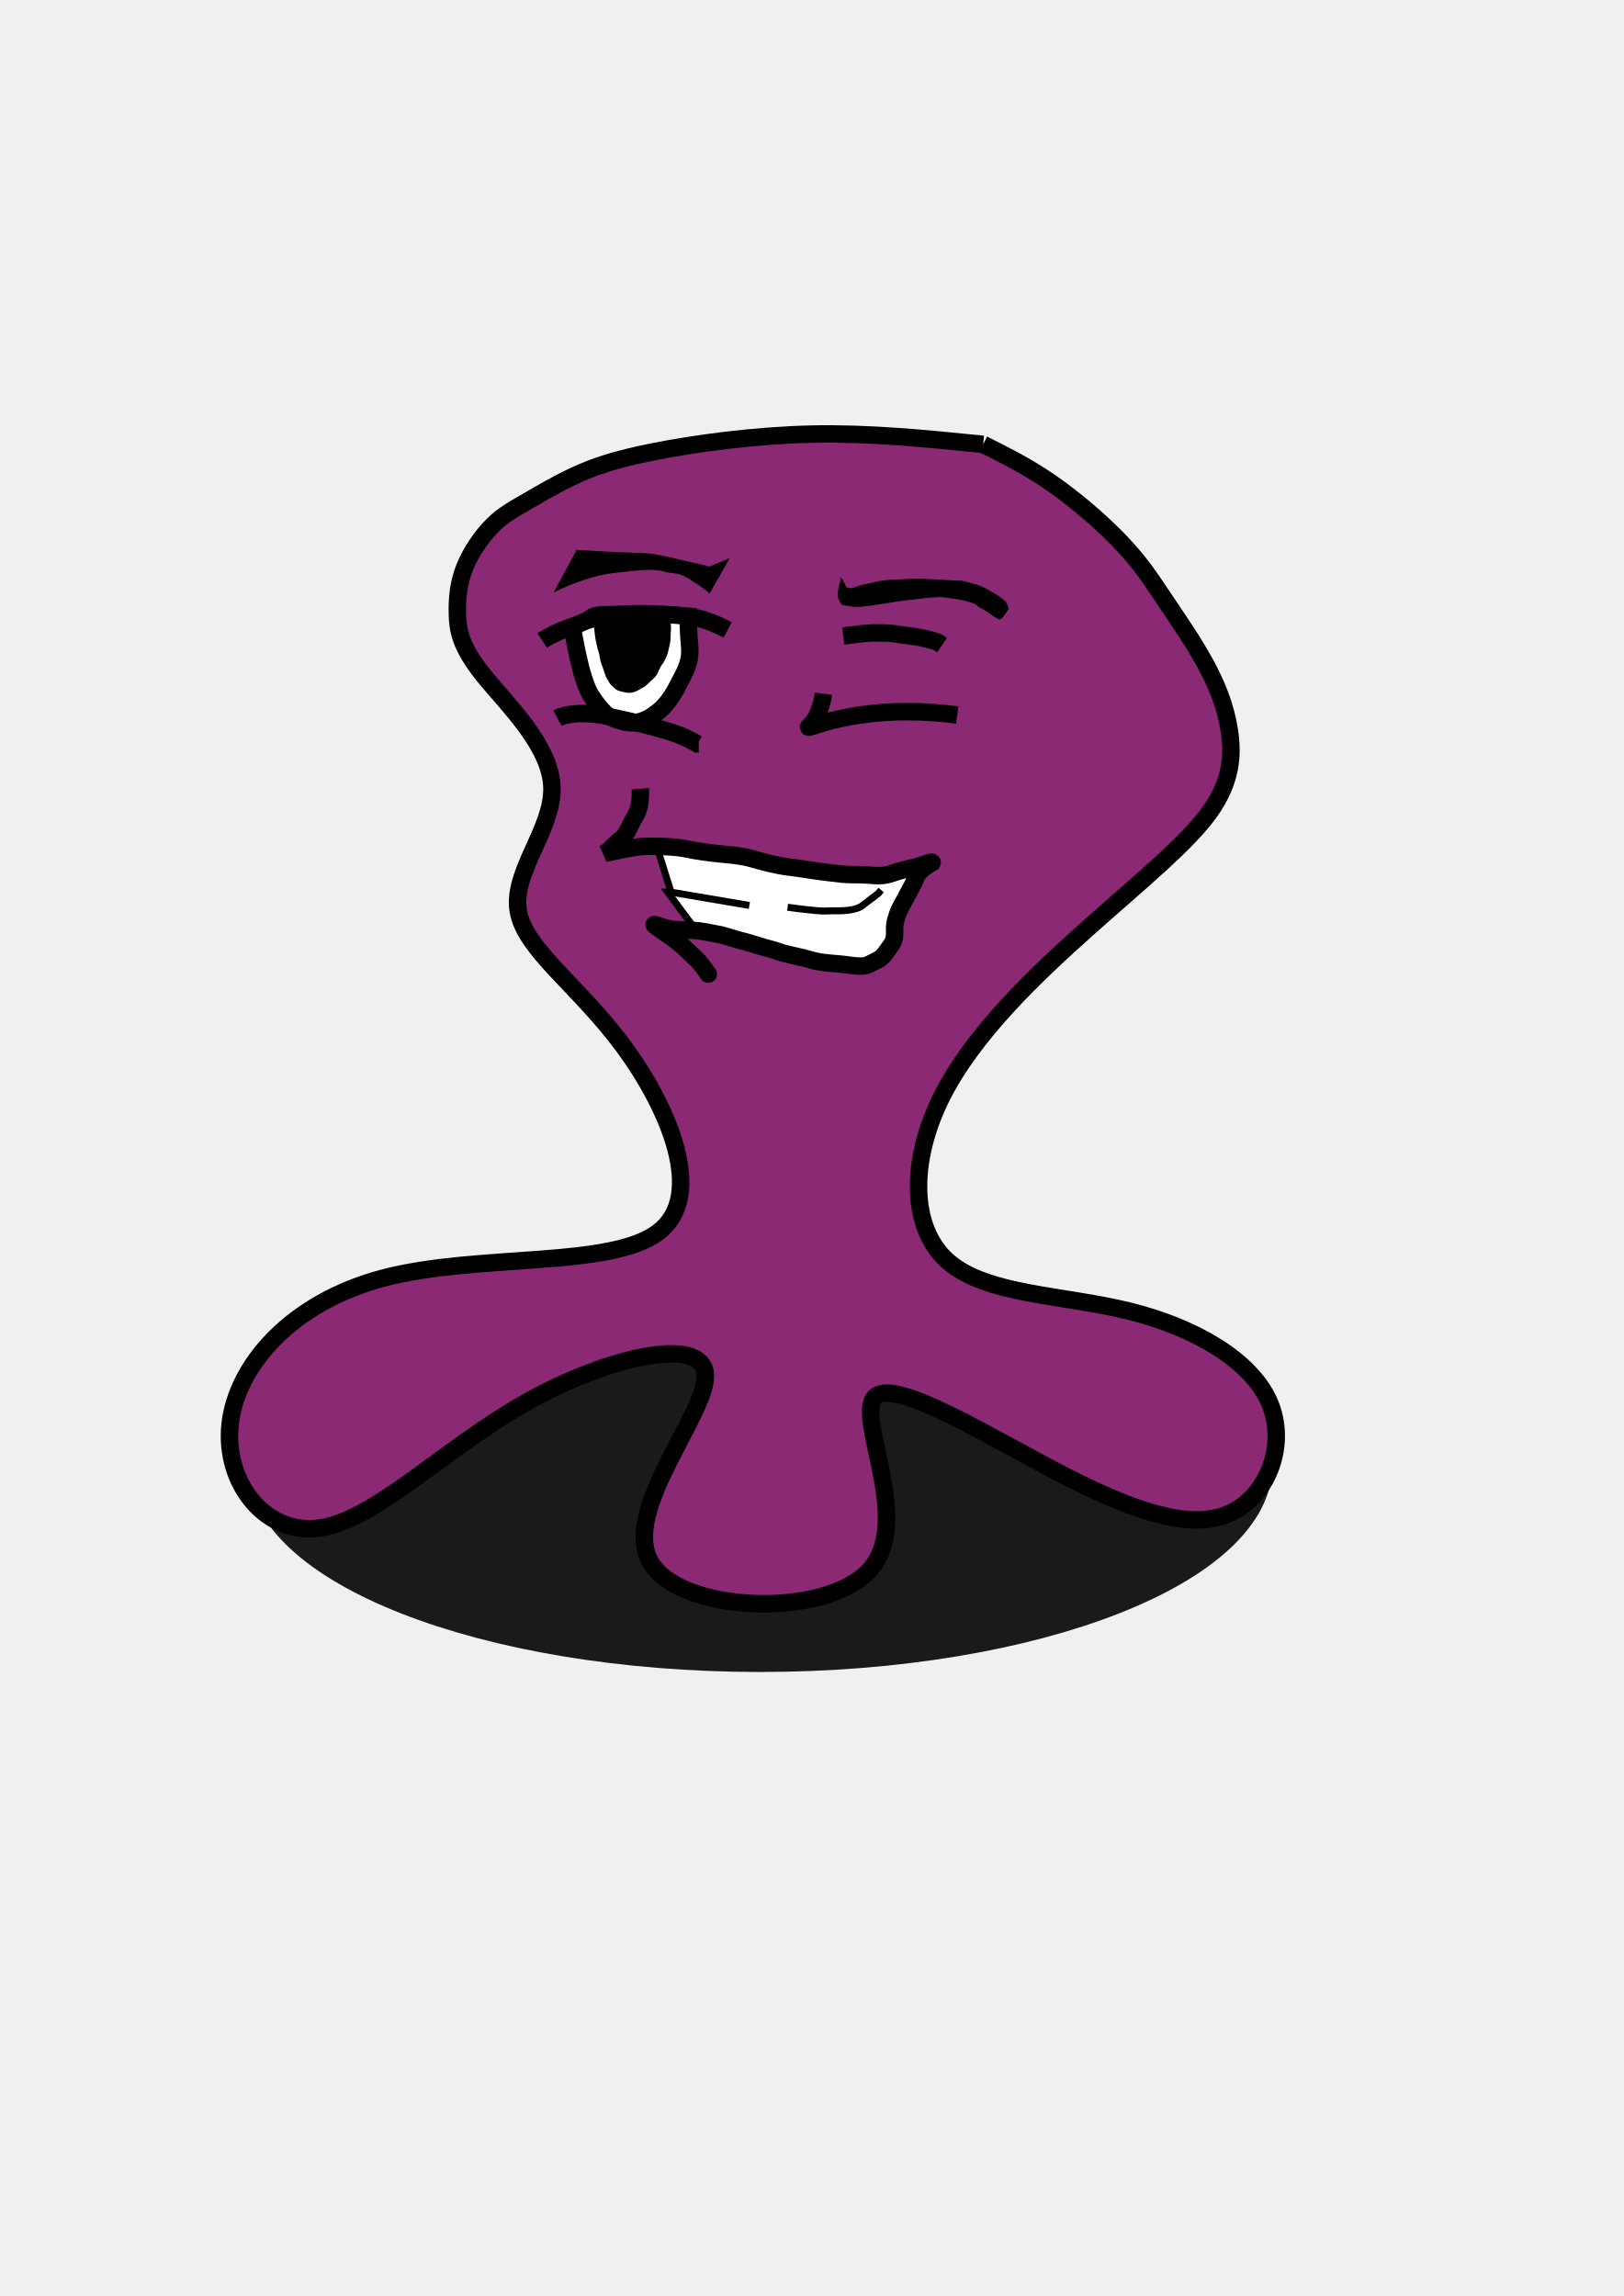
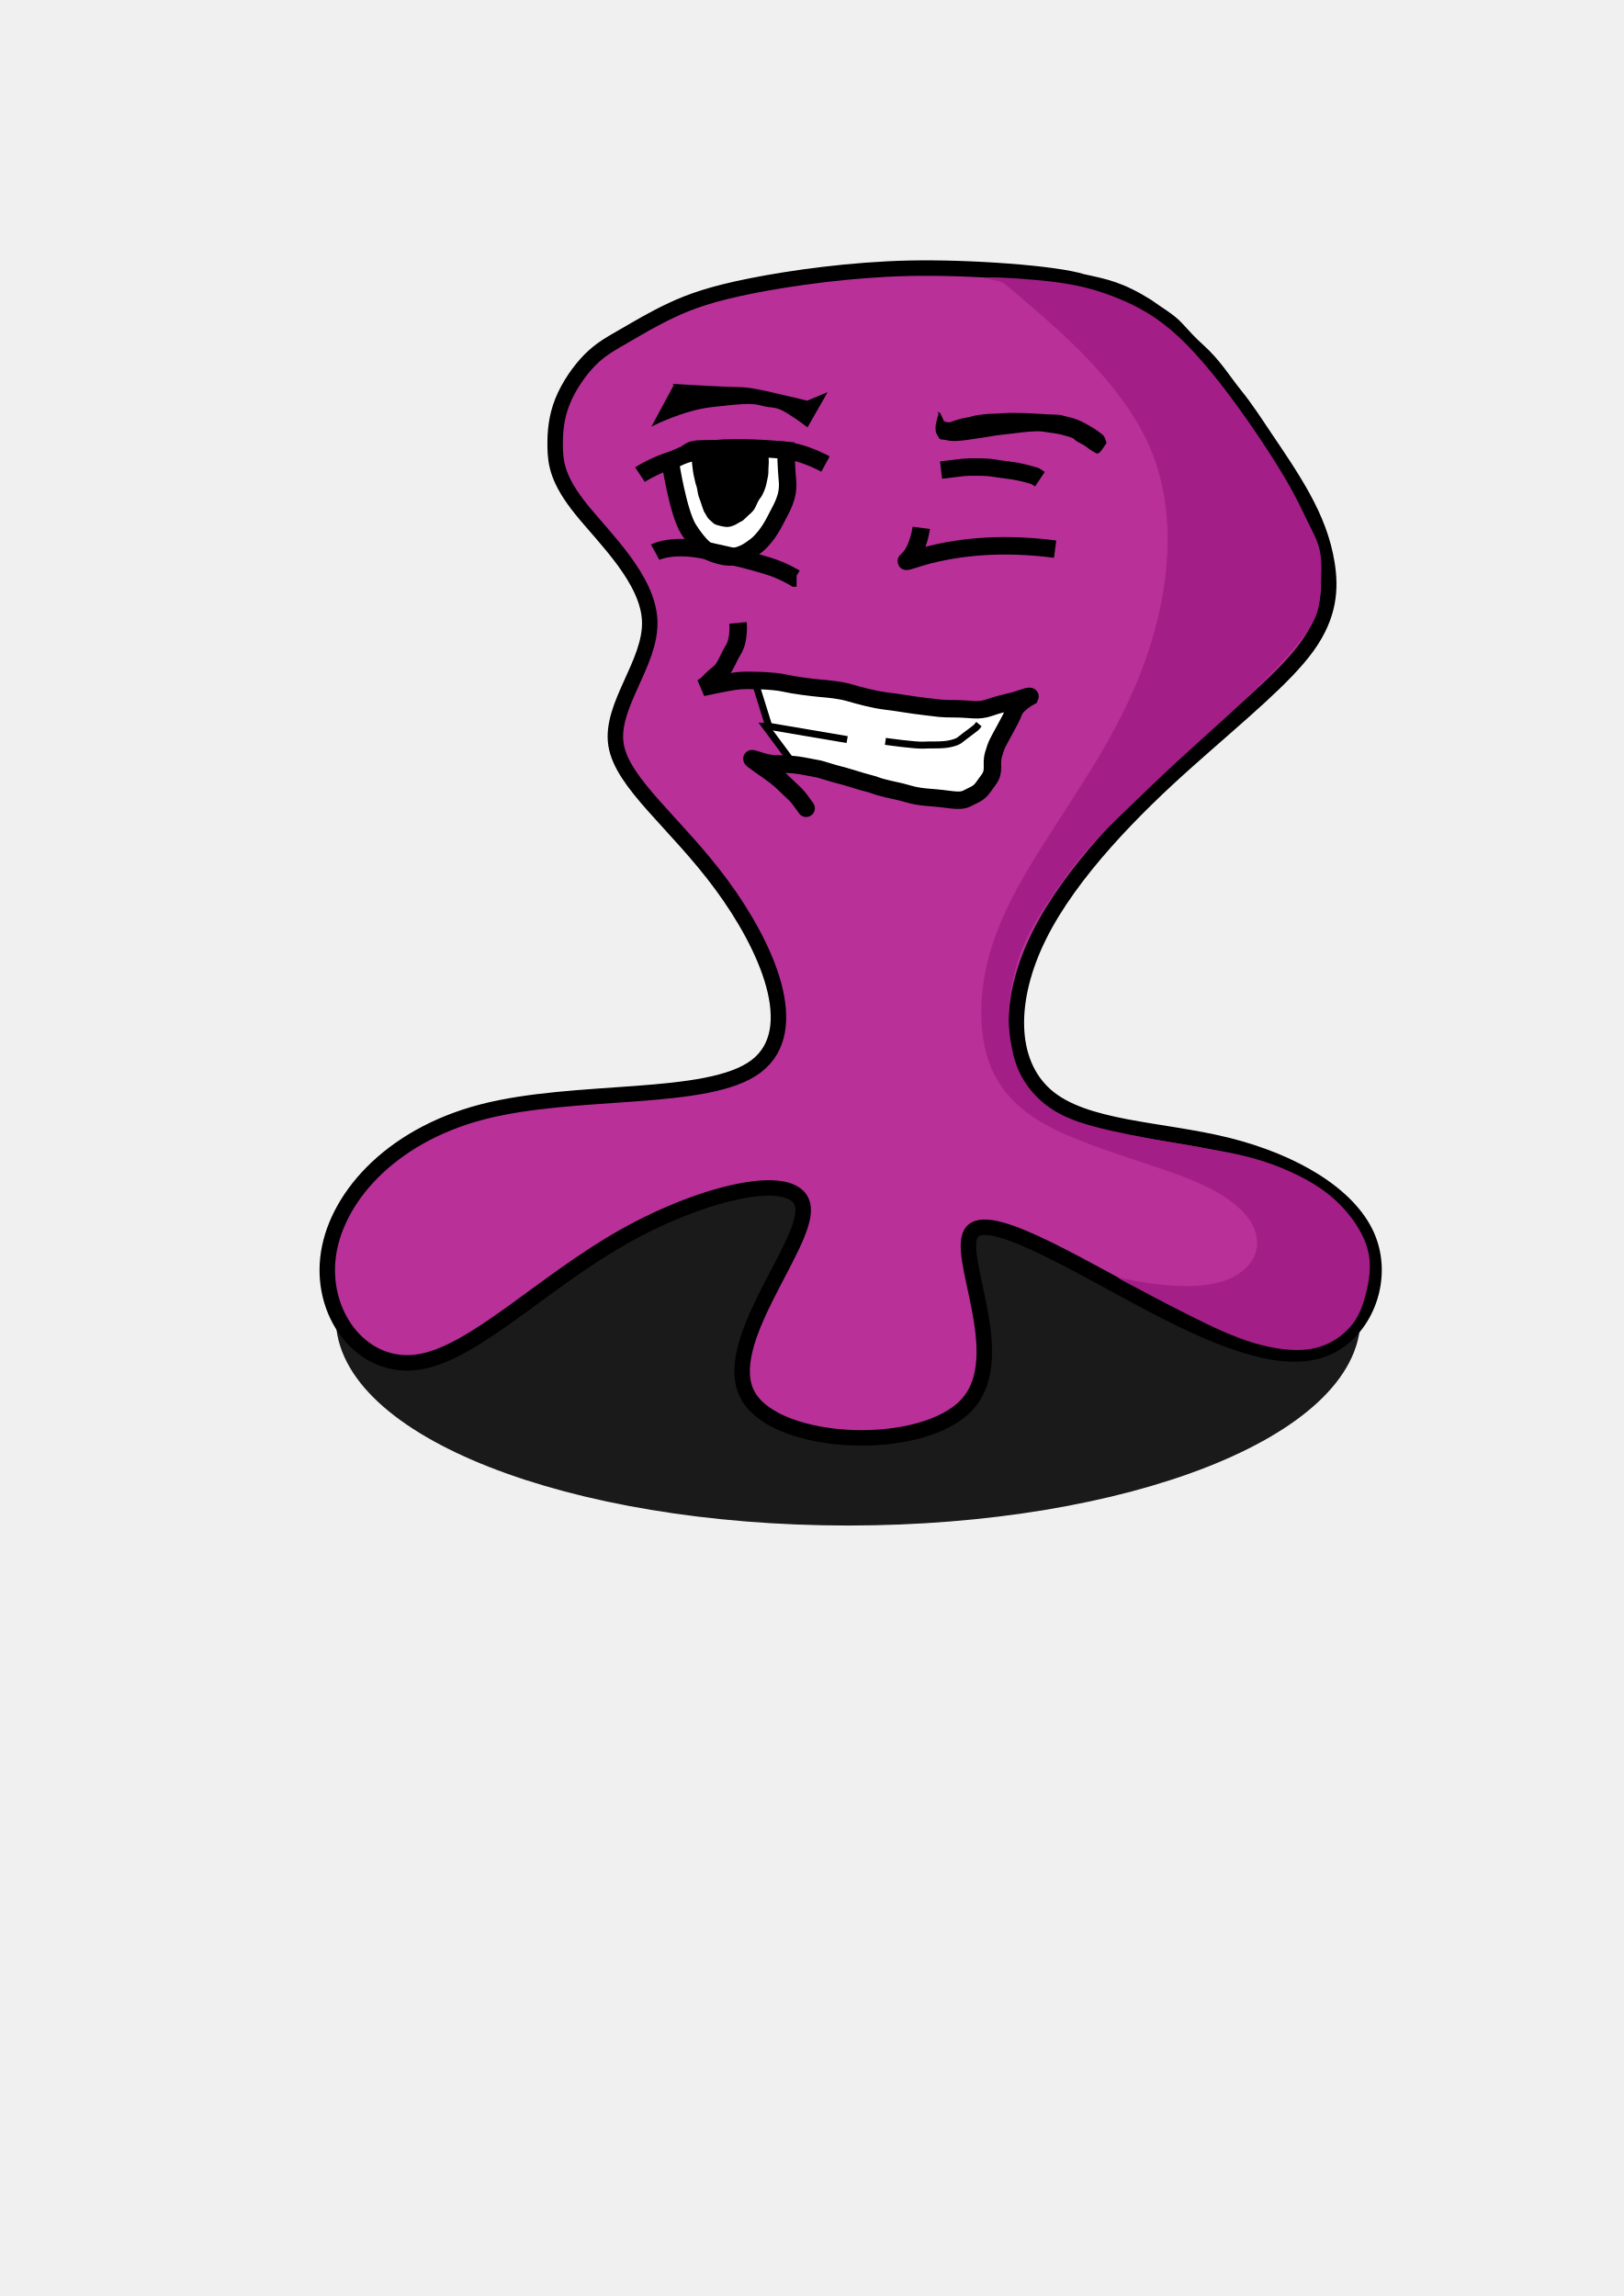
- <svg xmlns="http://www.w3.org/2000/svg" xmlns:ns1="http://www.openswatchbook.org/uri/2009/osb" xmlns:xlink="http://www.w3.org/1999/xlink" width="210mm" height="297mm" viewBox="0 0 210 297" version="1.1" id="svg1599">
+ <svg xmlns="http://www.w3.org/2000/svg" xmlns:ns1="http://www.openswatchbook.org/uri/2009/osb" width="210mm" height="297mm" viewBox="0 0 210 297" version="1.1" id="svg1599">
  <defs id="defs1593">
+     <marker style="overflow:visible" id="DistanceStart" refX="0.0" refY="0.0" orient="auto">
+       <g id="g2300" style="stroke:#000000;stroke-opacity:1;fill:#921676;fill-opacity:1">
+         <path style="fill:#921676;stroke:#000000;stroke-width:1.15;stroke-linecap:square;stroke-opacity:1;fill-opacity:1" d="M 0,0 L 2,0" id="path2306" />
+         <path style="fill:#921676;fill-rule:evenodd;stroke:#000000;stroke-opacity:1;fill-opacity:1" d="M 0,0 L 13,4 L 9,0 13,-4 L 0,0 z " id="path2302" />
+         <path style="fill:#921676;stroke:#000000;stroke-width:1;stroke-linecap:square;stroke-opacity:1;fill-opacity:1" d="M 0,-4 L 0,40" id="path2304" />
+       </g>
+     </marker>
    <linearGradient id="linearGradient2262" ns1:paint="solid">
      <stop style="stop-color:#8b2975;stop-opacity:1;" offset="0" id="stop2260" />
    </linearGradient>
-     <linearGradient xlink:href="#linearGradient2262" id="linearGradient2264" x1="-718.502" y1="-108.332" x2="-565.985" y2="-108.332" gradientUnits="userSpaceOnUse" />
  </defs>
  <g id="layer1">
-     <ellipse style="opacity:1;fill:#1a1a1a;fill-opacity:1;stroke:#1a1a1a;stroke-width:2.5;stroke-linejoin:round;stroke-miterlimit:4;stroke-dasharray:none;stroke-opacity:1" id="path2266" cx="98.303" cy="189.453" rx="65.022" ry="25.577" />
-     <g id="g1476" transform="matrix(0.9025826,0,0,0.9025826,677.0558,229.5729)">
-       <path id="path571" d="m -609.252,-190.663 c -8.126,-0.827 -16.251,-1.654 -24.568,-1.472 -8.317,0.182 -16.824,1.372 -22.585,2.511 -5.761,1.14 -8.775,2.229 -11.426,3.464 -2.651,1.235 -4.939,2.615 -6.828,3.704 -1.889,1.09 -3.377,1.888 -4.903,3.414 -1.525,1.525 -3.087,3.777 -3.977,5.992 -0.89,2.216 -1.108,4.394 -1.053,6.664 0.054,2.27 0.381,4.63 3.704,8.771 3.323,4.14 9.642,10.06 9.842,16.07 0.2,6.01 -5.72,12.111 -4.83,17.695 0.89,5.583 8.59,10.648 15.099,19.471 6.509,8.823 11.827,21.403 4.983,26.614 -6.844,5.211 -25.849,3.053 -39.258,6.544 -13.409,3.49 -21.219,12.63 -22.112,21.025 -0.893,8.396 5.133,16.049 13.037,14.809 7.904,-1.24 17.689,-11.371 29.356,-17.958 11.667,-6.587 25.215,-9.629 25.706,-4.127 0.491,5.502 -12.076,19.548 -7.878,26.956 4.198,7.407 25.16,8.176 31.444,1.152 6.283,-7.023 -2.112,-21.838 0.729,-24.759 2.841,-2.921 16.917,6.051 27.73,11.549 10.813,5.498 18.362,7.522 23.51,4.922 5.148,-2.6 7.895,-9.825 5.263,-15.793 -2.632,-5.968 -10.644,-10.68 -20.121,-13.017 -9.477,-2.337 -20.42,-2.299 -25.891,-7.099 -5.471,-4.8 -5.471,-14.437 -0.954,-23.522 4.517,-9.084 13.549,-17.614 21.218,-24.44 7.669,-6.825 13.975,-11.945 17.2,-16.429 3.225,-4.484 3.37,-8.334 2.826,-11.784 -0.545,-3.45 -1.78,-6.501 -3.45,-9.551 -1.671,-3.051 -3.777,-6.101 -5.381,-8.487 -1.604,-2.385 -2.827,-4.297 -4.389,-6.222 -1.562,-1.925 -3.523,-3.958 -5.883,-6.065 -2.361,-2.106 -5.121,-4.285 -7.881,-6.065 -2.76,-1.78 -5.52,-3.16 -8.28,-4.54" style="fill:url(#linearGradient2264);fill-opacity:1;stroke:#000000;stroke-width:2.5;stroke-linecap:butt;stroke-linejoin:miter;stroke-miterlimit:4;stroke-dasharray:none;stroke-opacity:1" />
-       <path id="path575" d="m -672.443,-162.554 c 0,0 1.961,-1.307 4.794,-2.179 2.833,-0.872 1.525,-1.525 4.576,-1.525 3.051,0 4.576,-0.218 7.191,0 2.615,0.218 3.268,0 5.448,0.436 2.179,0.436 4.576,1.743 4.576,1.743" style="fill:none;stroke:#000000;stroke-width:2.5;stroke-linecap:butt;stroke-linejoin:miter;stroke-miterlimit:4;stroke-dasharray:none;stroke-opacity:1" />
-       <path id="path577" d="m -629.299,-163.207 c 3.704,-0.436 3.051,-0.436 5.23,-0.436 2.179,0 2.397,0.218 4.358,0.436 1.961,0.218 3.922,0.872 3.922,0.872 l 0.654,0.436" style="fill:none;stroke:#000000;stroke-width:2.5;stroke-linecap:butt;stroke-linejoin:miter;stroke-miterlimit:4;stroke-dasharray:none;stroke-opacity:1" />
-       <path id="path579" d="m -668.098,-164.386 c 0,0 1.103,7.28 2.628,9.677 1.525,2.397 2.615,3.051 2.615,3.051 0,0 2.179,1.09 3.704,0.872 1.525,-0.218 2.397,-0.872 3.269,-1.525 0.872,-0.654 1.961,-1.961 2.833,-3.704 0.872,-1.743 1.961,-3.269 1.743,-5.665 -0.091,-1.004 -0.144,-1.931 -0.175,-2.67 -0.043,-1.025 -0.043,-1.688 -0.043,-1.688 -9.655,-0.903 -14.183,-5.9e-4 -16.574,1.654" style="fill:#ffffff;fill-opacity:1;stroke:#000000;stroke-width:2.5;stroke-linecap:butt;stroke-linejoin:miter;stroke-miterlimit:4;stroke-dasharray:none;stroke-opacity:1" />
-       <path id="path581" d="m -670.264,-151.441 c 0,0 2.397,-1.307 7.409,-0.218 5.012,1.09 6.537,1.525 8.716,2.179 2.179,0.654 3.922,1.743 3.922,1.743 h 0.218" style="fill:none;stroke:#000000;stroke-width:2.5;stroke-linecap:butt;stroke-linejoin:miter;stroke-miterlimit:4;stroke-dasharray:none;stroke-opacity:1" />
-       <path id="path583" d="m -632.132,-154.927 c 0,0 -0.436,3.269 -1.961,4.576 -1.525,1.307 6.101,-3.486 21.136,-1.525" style="fill:none;stroke:#000000;stroke-width:2.5;stroke-linecap:butt;stroke-linejoin:miter;stroke-miterlimit:4;stroke-dasharray:none;stroke-opacity:1" />
-       <path id="path1390" d="m -667.432,-175.41 -3.051,5.665 c 0,0 4.358,-2.179 8.28,-2.615 3.922,-0.436 5.665,-0.654 7.191,-0.218 1.525,0.436 1.961,0 3.704,1.09 1.743,1.089 2.833,1.961 2.833,1.961 l 2.615,-4.576 -2.615,1.09 c 0,0 -2.615,-0.654 -4.576,-1.09 -1.961,-0.436 -3.704,-0.872 -5.448,-0.872 -1.743,0 -8.934,-0.436 -8.934,-0.436 z" style="fill:#000000;fill-opacity:1;stroke:#000000;stroke-width:0.265;stroke-linecap:butt;stroke-linejoin:miter;stroke-miterlimit:4;stroke-dasharray:none;stroke-opacity:1" />
-       <path id="path1392" d="m -629.517,-171.27 c 0,0 -0.436,1.307 -0.436,1.961 0,0.654 0.037,0.719 0.268,1.066 0.231,0.347 0.077,0.501 0.693,0.539 0.616,0.038 0.655,0.231 1.926,0.193 1.271,-0.038 5.739,-0.809 5.739,-0.809 l 3.313,-0.385 c 0,0 2.196,-0.308 3.274,-0.154 1.079,0.154 2.234,0.308 2.658,0.424 0.424,0.116 1.348,0.347 1.733,0.539 0.385,0.193 0.193,0.308 1.002,0.693 0.809,0.385 0.847,0.501 1.387,0.886 0.539,0.385 1.04,0.616 1.04,0.616 0,0 0.077,-0.077 0.231,-0.116 0.154,-0.038 0.963,-1.31 0.963,-1.31 0,0 -0.231,-0.809 -0.462,-1.002 -0.231,-0.193 -1.04,-0.809 -1.387,-1.002 -0.347,-0.193 -1.194,-0.732 -2.003,-1.079 -0.809,-0.347 -1.772,-0.539 -2.35,-0.693 -0.578,-0.154 -0.578,-0.077 -2.003,-0.154 -1.425,-0.077 -3.12,-0.193 -3.544,-0.193 -0.424,0 -1.926,-0.038 -2.504,0 -0.578,0.038 -1.849,0.116 -2.35,0.116 -0.501,0 -1.156,0.116 -1.772,0.193 -0.616,0.077 -0.809,0.231 -1.541,0.347 -0.732,0.116 -0.77,0.154 -1.541,0.385 -0.77,0.231 -0.732,0.347 -1.194,0.27 -0.462,-0.077 -0.578,-0.116 -0.655,-0.308 -0.077,-0.193 -0.487,-1.024 -0.487,-1.024 z" style="fill:#000000;fill-opacity:1;stroke:#000000;stroke-width:0.265px;stroke-linecap:butt;stroke-linejoin:miter;stroke-opacity:1" />
-       <path id="path1394" d="m -664.898,-164.678 c 0,0 0.163,1.689 0.272,2.125 0.109,0.436 0.245,1.226 0.409,1.634 0.163,0.409 0.109,0.953 0.409,1.716 0.3,0.763 0.545,1.77 0.79,2.097 0.245,0.327 0.245,0.599 0.735,1.008 0.49,0.409 0.436,0.518 1.062,0.681 0.626,0.163 1.117,0.272 1.471,0.218 0.354,-0.054 0.872,-0.218 1.307,-0.518 0.436,-0.3 0.518,-0.163 1.035,-0.708 0.518,-0.545 1.035,-0.817 1.362,-1.471 0.327,-0.654 0.409,-0.981 0.763,-1.416 0.354,-0.436 0.735,-1.444 0.817,-1.907 0.082,-0.463 0.163,-0.654 0.245,-1.171 0.082,-0.518 0.027,-0.953 0.082,-1.498 0.054,-0.545 0,-0.844 0,-0.981 0,-0.136 0.191,-0.545 -0.708,-0.572 -0.899,-0.027 -1.525,-0.163 -2.751,-0.191 -1.226,-0.027 -1.062,0.027 -2.451,0.027 -1.389,0 -1.198,0.027 -2.233,0.054 -1.035,0.027 -1.389,0.054 -1.879,0.109 -0.49,0.054 -0.654,-0.027 -0.681,0.218 -0.027,0.245 -0.054,0.545 -0.054,0.545 z" style="fill:#000000;fill-opacity:1;stroke:#000000;stroke-width:0.265px;stroke-linecap:butt;stroke-linejoin:miter;stroke-opacity:1" />
-       <path id="path1400" d="m -653.976,-126.491 v 0 0 l -0.481,-0.006 4.011,5.402 20.03,5.008 4.622,0.308 2.773,-1.926 1.079,-4.699 3.698,-7.396 -9.322,1.233 -16.564,-2.619 -11.754,-1.406 v 0" style="fill:#ffffff;fill-opacity:1;stroke:#000000;stroke-width:1;stroke-linecap:butt;stroke-linejoin:miter;stroke-miterlimit:4;stroke-dasharray:none;stroke-opacity:1" />
-       <path id="path1396" d="m -658.389,-141.308 c 0,0 0.218,2.397 -0.654,3.813 -0.872,1.416 -1.198,2.724 -2.07,3.377 -0.872,0.654 -1.743,1.634 -1.743,1.634 l -0.654,0.436 c 0,0 3.922,-0.872 5.339,-0.981 1.416,-0.109 4.903,0 6.319,0.327 1.416,0.327 4.031,0.654 5.23,0.763 1.198,0.109 2.724,0.218 4.249,0.654 1.525,0.436 3.486,0.981 5.339,1.198 1.852,0.218 3.486,0.545 5.448,0.763 1.961,0.218 2.07,0.327 4.358,0.327 2.288,0 3.16,0.436 5.012,-0.218 1.852,-0.654 2.724,-0.654 4.249,-1.198 1.525,-0.545 1.416,-0.327 1.416,-0.327 0,0 -1.852,0.981 -2.288,2.07 -0.436,1.089 -0.545,1.198 -1.416,2.833 -0.872,1.634 -1.089,1.852 -1.525,3.377 -0.436,1.525 0.264,2.34 -0.717,3.647 -0.981,1.307 -1.014,1.692 -2.359,2.301 -1.095,0.532 -1.173,0.807 -3.57,0.48 -2.397,-0.327 -3.704,-0.218 -5.556,-0.763 -1.852,-0.545 -1.852,-0.396 -4.127,-1.017 -1.886,-0.67 -1.3,-0.353 -3.983,-1.206 -2.41,-0.725 -0.974,-0.238 -3.153,-0.891 -2.179,-0.654 -0.981,-0.327 -3.16,-0.763 -2.179,-0.436 -2.615,-0.327 -4.358,-0.436 -2.172,0.118 -5.173,-1.732 -2.724,0 2.179,1.525 2.833,1.961 3.922,3.051 1.09,1.09 1.362,1.117 2.451,2.642 1.09,1.525 0,0 0,0" style="fill:none;stroke:#000000;stroke-width:2.5;stroke-linecap:butt;stroke-linejoin:miter;stroke-miterlimit:4;stroke-dasharray:none;stroke-opacity:1" />
-       <path id="path1398" d="m -655.883,-132.592 1.907,6.101 11.222,1.907" style="fill:none;stroke:#000000;stroke-width:1;stroke-linecap:butt;stroke-linejoin:miter;stroke-miterlimit:4;stroke-dasharray:none;stroke-opacity:1" />
-       <path id="path1402" d="m -637.273,-124.33 c 0,0 4.314,0.616 5.47,0.539 1.156,-0.077 2.696,0.077 3.929,-0.231 1.233,-0.308 1.156,-0.462 2.003,-1.079 0.847,-0.616 1.618,-1.233 1.618,-1.233 l 0.385,-0.462" style="fill:none;stroke:#000000;stroke-width:1;stroke-linecap:butt;stroke-linejoin:miter;stroke-miterlimit:4;stroke-dasharray:none;stroke-opacity:1" />
+     <g id="g9178" transform="translate(-3.175,-8.995833)">
+       <g transform="translate(14.56746,-9.948511)" id="g1075">
+         <ellipse style="opacity:1;fill:#1a1a1a;fill-opacity:1;stroke:#1a1a1a;stroke-width:2.5;stroke-linejoin:round;stroke-miterlimit:4;stroke-dasharray:none;stroke-opacity:1" id="path2266" cx="98.303" cy="189.453" rx="65.022" ry="25.577" />
+         <g id="g1476" transform="matrix(0.9025826,0,0,0.9025826,678.312,227.0605)">
+           <g id="g9181" />
+         </g>
+       </g>
+       <g id="g9210">
+         <path id="path571" d="m -608.995,-190.187 c -3.949,-1.267 -16.508,-2.13 -24.824,-1.949 -8.317,0.182 -16.824,1.372 -22.585,2.511 -5.761,1.14 -8.775,2.229 -11.426,3.464 -2.651,1.235 -4.939,2.615 -6.828,3.704 -1.889,1.09 -3.377,1.888 -4.903,3.414 -1.525,1.525 -3.087,3.777 -3.977,5.992 -0.89,2.216 -1.108,4.394 -1.053,6.664 0.054,2.27 0.381,4.63 3.704,8.771 3.323,4.14 9.642,10.06 9.842,16.07 0.2,6.01 -5.72,12.111 -4.83,17.695 0.89,5.583 8.59,11.234 15.099,20.057 6.509,8.823 11.827,20.816 4.983,26.028 -6.844,5.211 -25.849,3.053 -39.258,6.544 -13.409,3.49 -21.219,12.63 -22.112,21.025 -0.893,8.396 5.133,16.049 13.037,14.809 7.904,-1.24 17.689,-11.371 29.356,-17.958 11.667,-6.587 25.215,-9.629 25.706,-4.127 0.491,5.502 -12.076,19.548 -7.878,26.956 4.198,7.407 25.16,8.176 31.444,1.152 6.283,-7.023 -2.112,-21.838 0.729,-24.759 2.841,-2.921 16.917,6.051 27.73,11.549 10.813,5.498 18.362,7.522 23.51,4.922 5.148,-2.6 7.895,-9.825 5.263,-15.793 -2.632,-5.968 -10.644,-10.68 -20.121,-13.017 -9.477,-2.337 -20.42,-2.299 -25.891,-7.099 -5.471,-4.8 -5.471,-13.851 -0.954,-22.935 4.517,-9.084 13.549,-18.201 21.218,-25.026 7.669,-6.825 13.975,-11.945 17.2,-16.429 3.225,-4.484 3.37,-8.334 2.826,-11.784 -0.545,-3.45 -1.78,-6.501 -3.45,-9.551 -1.671,-3.051 -3.777,-6.101 -5.381,-8.487 -1.604,-2.385 -2.827,-4.297 -4.389,-6.222 -1.562,-1.925 -2.953,-4.269 -5.313,-6.376 -1.2,-1.071 -2.023,-2.012 -3.048,-3.123 -1.118,-1.212 -2.695,-2.054 -4.23,-3.181 -3.881,-2.425 -5.997,-2.824 -9.196,-3.514 z" style="fill:#b83098;fill-opacity:1;stroke:#000000;stroke-width:2.216;stroke-linecap:butt;stroke-linejoin:miter;stroke-miterlimit:4;stroke-dasharray:none;stroke-opacity:1" transform="matrix(0.9025826,0,0,0.9025826,692.8794,217.112)" />
+         <path style="fill:none;stroke:#000000;stroke-width:2.5;stroke-linecap:butt;stroke-linejoin:miter;stroke-miterlimit:4;stroke-dasharray:none;stroke-opacity:1" d="m -672.443,-162.554 c 0,0 1.961,-1.307 4.794,-2.179 2.833,-0.872 1.525,-1.525 4.576,-1.525 3.051,0 4.576,-0.218 7.191,0 2.615,0.218 3.268,0 5.448,0.436 2.179,0.436 4.576,1.743 4.576,1.743" id="path575" transform="matrix(0.9025826,0,0,0.9025826,692.8794,217.112)" />
+         <path style="fill:none;stroke:#000000;stroke-width:2.5;stroke-linecap:butt;stroke-linejoin:miter;stroke-miterlimit:4;stroke-dasharray:none;stroke-opacity:1" d="m -629.299,-163.207 c 3.704,-0.436 3.051,-0.436 5.23,-0.436 2.179,0 2.397,0.218 4.358,0.436 1.961,0.218 3.922,0.872 3.922,0.872 l 0.654,0.436" id="path577" transform="matrix(0.9025826,0,0,0.9025826,692.8794,217.112)" />
+         <path style="fill:#ffffff;fill-opacity:1;stroke:#000000;stroke-width:2.5;stroke-linecap:butt;stroke-linejoin:miter;stroke-miterlimit:4;stroke-dasharray:none;stroke-opacity:1" d="m -668.098,-164.386 c 0,0 1.103,7.28 2.628,9.677 1.525,2.397 2.615,3.051 2.615,3.051 0,0 2.179,1.09 3.704,0.872 1.525,-0.218 2.397,-0.872 3.269,-1.525 0.872,-0.654 1.961,-1.961 2.833,-3.704 0.872,-1.743 1.961,-3.269 1.743,-5.665 -0.091,-1.004 -0.144,-1.931 -0.175,-2.67 -0.043,-1.025 -0.043,-1.688 -0.043,-1.688 -9.655,-0.903 -14.183,-5.9e-4 -16.574,1.654" id="path579" transform="matrix(0.9025826,0,0,0.9025826,692.8794,217.112)" />
+         <path style="fill:none;stroke:#000000;stroke-width:2.5;stroke-linecap:butt;stroke-linejoin:miter;stroke-miterlimit:4;stroke-dasharray:none;stroke-opacity:1" d="m -670.264,-151.441 c 0,0 2.397,-1.307 7.409,-0.218 5.012,1.09 6.537,1.525 8.716,2.179 2.179,0.654 3.922,1.743 3.922,1.743 h 0.218" id="path581" transform="matrix(0.9025826,0,0,0.9025826,692.8794,217.112)" />
+         <path style="fill:none;stroke:#000000;stroke-width:2.5;stroke-linecap:butt;stroke-linejoin:miter;stroke-miterlimit:4;stroke-dasharray:none;stroke-opacity:1" d="m -632.132,-154.927 c 0,0 -0.436,3.269 -1.961,4.576 -1.525,1.307 6.101,-3.486 21.136,-1.525" id="path583" transform="matrix(0.9025826,0,0,0.9025826,692.8794,217.112)" />
+         <path style="fill:#000000;fill-opacity:1;stroke:#000000;stroke-width:0.265;stroke-linecap:butt;stroke-linejoin:miter;stroke-miterlimit:4;stroke-dasharray:none;stroke-opacity:1" d="m -667.432,-175.41 -3.051,5.665 c 0,0 4.358,-2.179 8.28,-2.615 3.922,-0.436 5.665,-0.654 7.191,-0.218 1.525,0.436 1.961,0 3.704,1.09 1.743,1.089 2.833,1.961 2.833,1.961 l 2.615,-4.576 -2.615,1.09 c 0,0 -2.615,-0.654 -4.576,-1.09 -1.961,-0.436 -3.704,-0.872 -5.448,-0.872 -1.743,0 -8.934,-0.436 -8.934,-0.436 z" id="path1390" transform="matrix(0.9025826,0,0,0.9025826,692.8794,217.112)" />
+         <path style="fill:#000000;fill-opacity:1;stroke:#000000;stroke-width:0.265px;stroke-linecap:butt;stroke-linejoin:miter;stroke-opacity:1" d="m -629.517,-171.27 c 0,0 -0.436,1.307 -0.436,1.961 0,0.654 0.037,0.719 0.268,1.066 0.231,0.347 0.077,0.501 0.693,0.539 0.616,0.038 0.655,0.231 1.926,0.193 1.271,-0.038 5.739,-0.809 5.739,-0.809 l 3.313,-0.385 c 0,0 2.196,-0.308 3.274,-0.154 1.079,0.154 2.234,0.308 2.658,0.424 0.424,0.116 1.348,0.347 1.733,0.539 0.385,0.193 0.193,0.308 1.002,0.693 0.809,0.385 0.847,0.501 1.387,0.886 0.539,0.385 1.04,0.616 1.04,0.616 0,0 0.077,-0.077 0.231,-0.116 0.154,-0.038 0.963,-1.31 0.963,-1.31 0,0 -0.231,-0.809 -0.462,-1.002 -0.231,-0.193 -1.04,-0.809 -1.387,-1.002 -0.347,-0.193 -1.194,-0.732 -2.003,-1.079 -0.809,-0.347 -1.772,-0.539 -2.35,-0.693 -0.578,-0.154 -0.578,-0.077 -2.003,-0.154 -1.425,-0.077 -3.12,-0.193 -3.544,-0.193 -0.424,0 -1.926,-0.038 -2.504,0 -0.578,0.038 -1.849,0.116 -2.35,0.116 -0.501,0 -1.156,0.116 -1.772,0.193 -0.616,0.077 -0.809,0.231 -1.541,0.347 -0.732,0.116 -0.77,0.154 -1.541,0.385 -0.77,0.231 -0.732,0.347 -1.194,0.27 -0.462,-0.077 -0.578,-0.116 -0.655,-0.308 -0.077,-0.193 -0.487,-1.024 -0.487,-1.024 z" id="path1392" transform="matrix(0.9025826,0,0,0.9025826,692.8794,217.112)" />
+         <path style="fill:#000000;fill-opacity:1;stroke:#000000;stroke-width:0.265px;stroke-linecap:butt;stroke-linejoin:miter;stroke-opacity:1" d="m -664.898,-164.678 c 0,0 0.163,1.689 0.272,2.125 0.109,0.436 0.245,1.226 0.409,1.634 0.163,0.409 0.109,0.953 0.409,1.716 0.3,0.763 0.545,1.77 0.79,2.097 0.245,0.327 0.245,0.599 0.735,1.008 0.49,0.409 0.436,0.518 1.062,0.681 0.626,0.163 1.117,0.272 1.471,0.218 0.354,-0.054 0.872,-0.218 1.307,-0.518 0.436,-0.3 0.518,-0.163 1.035,-0.708 0.518,-0.545 1.035,-0.817 1.362,-1.471 0.327,-0.654 0.409,-0.981 0.763,-1.416 0.354,-0.436 0.735,-1.444 0.817,-1.907 0.082,-0.463 0.163,-0.654 0.245,-1.171 0.082,-0.518 0.027,-0.953 0.082,-1.498 0.054,-0.545 0,-0.844 0,-0.981 0,-0.136 0.191,-0.545 -0.708,-0.572 -0.899,-0.027 -1.525,-0.163 -2.751,-0.191 -1.226,-0.027 -1.062,0.027 -2.451,0.027 -1.389,0 -1.198,0.027 -2.233,0.054 -1.035,0.027 -1.389,0.054 -1.879,0.109 -0.49,0.054 -0.654,-0.027 -0.681,0.218 -0.027,0.245 -0.054,0.545 -0.054,0.545 z" id="path1394" transform="matrix(0.9025826,0,0,0.9025826,692.8794,217.112)" />
+         <path style="fill:#ffffff;fill-opacity:1;stroke:#000000;stroke-width:1;stroke-linecap:butt;stroke-linejoin:miter;stroke-miterlimit:4;stroke-dasharray:none;stroke-opacity:1" d="m -653.976,-126.491 v 0 0 l -0.481,-0.006 4.011,5.402 20.03,5.008 4.622,0.308 2.773,-1.926 1.079,-4.699 3.698,-7.396 -9.322,1.233 -16.564,-2.619 -11.754,-1.406 v 0" id="path1400" transform="matrix(0.9025826,0,0,0.9025826,692.8794,217.112)" />
+         <path style="fill:none;stroke:#000000;stroke-width:2.5;stroke-linecap:butt;stroke-linejoin:miter;stroke-miterlimit:4;stroke-dasharray:none;stroke-opacity:1" d="m -658.389,-141.308 c 0,0 0.218,2.397 -0.654,3.813 -0.872,1.416 -1.198,2.724 -2.07,3.377 -0.872,0.654 -1.743,1.634 -1.743,1.634 l -0.654,0.436 c 0,0 3.922,-0.872 5.339,-0.981 1.416,-0.109 4.903,0 6.319,0.327 1.416,0.327 4.031,0.654 5.23,0.763 1.198,0.109 2.724,0.218 4.249,0.654 1.525,0.436 3.486,0.981 5.339,1.198 1.852,0.218 3.486,0.545 5.448,0.763 1.961,0.218 2.07,0.327 4.358,0.327 2.288,0 3.16,0.436 5.012,-0.218 1.852,-0.654 2.724,-0.654 4.249,-1.198 1.525,-0.545 1.416,-0.327 1.416,-0.327 0,0 -1.852,0.981 -2.288,2.07 -0.436,1.089 -0.545,1.198 -1.416,2.833 -0.872,1.634 -1.089,1.852 -1.525,3.377 -0.436,1.525 0.264,2.34 -0.717,3.647 -0.981,1.307 -1.014,1.692 -2.359,2.301 -1.095,0.532 -1.173,0.807 -3.57,0.48 -2.397,-0.327 -3.704,-0.218 -5.556,-0.763 -1.852,-0.545 -1.852,-0.396 -4.127,-1.017 -1.886,-0.67 -1.3,-0.353 -3.983,-1.206 -2.41,-0.725 -0.974,-0.238 -3.153,-0.891 -2.179,-0.654 -0.981,-0.327 -3.16,-0.763 -2.179,-0.436 -2.615,-0.327 -4.358,-0.436 -2.172,0.118 -5.173,-1.732 -2.724,0 2.179,1.525 2.833,1.961 3.922,3.051 1.09,1.09 1.362,1.117 2.451,2.642 1.09,1.525 0,0 0,0" id="path1396" transform="matrix(0.9025826,0,0,0.9025826,692.8794,217.112)" />
+         <path style="fill:none;stroke:#000000;stroke-width:1;stroke-linecap:butt;stroke-linejoin:miter;stroke-miterlimit:4;stroke-dasharray:none;stroke-opacity:1" d="m -655.883,-132.592 1.907,6.101 11.222,1.907" id="path1398" transform="matrix(0.9025826,0,0,0.9025826,692.8794,217.112)" />
+         <path style="fill:none;stroke:#000000;stroke-width:1;stroke-linecap:butt;stroke-linejoin:miter;stroke-miterlimit:4;stroke-dasharray:none;stroke-opacity:1" d="m -637.273,-124.33 c 0,0 4.314,0.616 5.47,0.539 1.156,-0.077 2.696,0.077 3.929,-0.231 1.233,-0.308 1.156,-0.462 2.003,-1.079 0.847,-0.616 1.618,-1.233 1.618,-1.233 l 0.385,-0.462" id="path1402" transform="matrix(0.9025826,0,0,0.9025826,692.8794,217.112)" />
+         <path style="fill:#a41e87;fill-opacity:1;stroke:#000000;stroke-width:0.265px;stroke-linecap:butt;stroke-linejoin:miter;stroke-opacity:0.006" d="m 136.767,48.807 c 3.867,3.337 11.602,10.01 15.073,17.932 3.47,7.923 2.677,17.095 0.384,24.856 -2.293,7.761 -6.085,14.111 -9.834,19.976 -3.748,5.865 -7.452,11.245 -9.701,16.536 -2.249,5.292 -3.043,10.495 -2.376,15.044 0.667,4.549 2.794,8.442 8.307,11.441 5.512,2.999 14.409,5.102 19.783,7.521 5.374,2.419 7.226,5.153 7.359,7.402 0.132,2.249 -1.455,4.013 -3.66,4.939 -2.205,0.926 -5.027,1.014 -7.574,0.832 -2.547,-0.182 -4.818,-0.634 -5.959,-0.876 -1.141,-0.243 -1.152,-0.276 0.998,0.86 2.15,1.135 6.435,3.425 9.619,4.954 3.184,1.529 5.254,2.29 7.183,2.775 1.93,0.485 3.719,0.693 5.232,0.609 1.513,-0.084 2.75,-0.46 3.877,-1.093 1.127,-0.634 2.144,-1.525 2.861,-2.568 0.717,-1.043 1.134,-2.237 1.452,-3.442 0.318,-1.205 0.536,-2.421 0.551,-3.573 0.016,-1.152 -0.172,-2.239 -0.652,-3.42 -0.48,-1.181 -1.253,-2.456 -2.314,-3.713 -1.061,-1.257 -2.41,-2.496 -4.348,-3.679 -1.939,-1.183 -4.467,-2.31 -7.048,-3.089 -2.582,-0.779 -5.216,-1.211 -8.543,-1.779 -3.327,-0.568 -7.345,-1.272 -10.513,-1.986 -3.168,-0.713 -5.485,-1.436 -7.319,-2.545 -1.834,-1.109 -3.183,-2.605 -4.05,-4.033 -0.867,-1.428 -1.252,-2.788 -1.537,-4.262 -0.285,-1.474 -0.469,-3.061 -0.363,-4.923 0.106,-1.862 0.504,-3.997 1.044,-5.827 0.54,-1.83 1.224,-3.356 2.176,-5.033 0.953,-1.678 2.175,-3.508 3.386,-5.22 1.211,-1.712 2.41,-3.304 3.9,-4.953 1.49,-1.649 3.271,-3.353 5.182,-5.193 1.912,-1.84 3.955,-3.815 6.136,-5.826 2.181,-2.011 4.5,-4.059 6.489,-5.888 1.988,-1.828 3.646,-3.438 5.14,-4.971 1.494,-1.533 2.825,-2.99 3.908,-4.309 1.083,-1.319 1.919,-2.5 2.368,-3.663 0.449,-1.163 0.512,-2.308 0.598,-3.732 0.086,-1.424 0.194,-3.126 -0.084,-4.543 -0.278,-1.417 -0.943,-2.549 -1.598,-3.875 -0.655,-1.326 -1.299,-2.846 -2.858,-5.501 -1.559,-2.656 -4.031,-6.447 -6.667,-10.028 -2.636,-3.581 -5.434,-6.953 -8.14,-9.252 -2.706,-2.299 -5.318,-3.526 -7.65,-4.407 -2.331,-0.882 -4.381,-1.418 -7.366,-1.803 -2.985,-0.385 -6.904,-0.619 -8.18,-0.595 -1.276,0.024 0.092,0.306 0.776,0.447 0.684,0.141 0.684,0.141 4.551,3.478 z" id="path9157" />
+       </g>
    </g>
  </g>
</svg>
